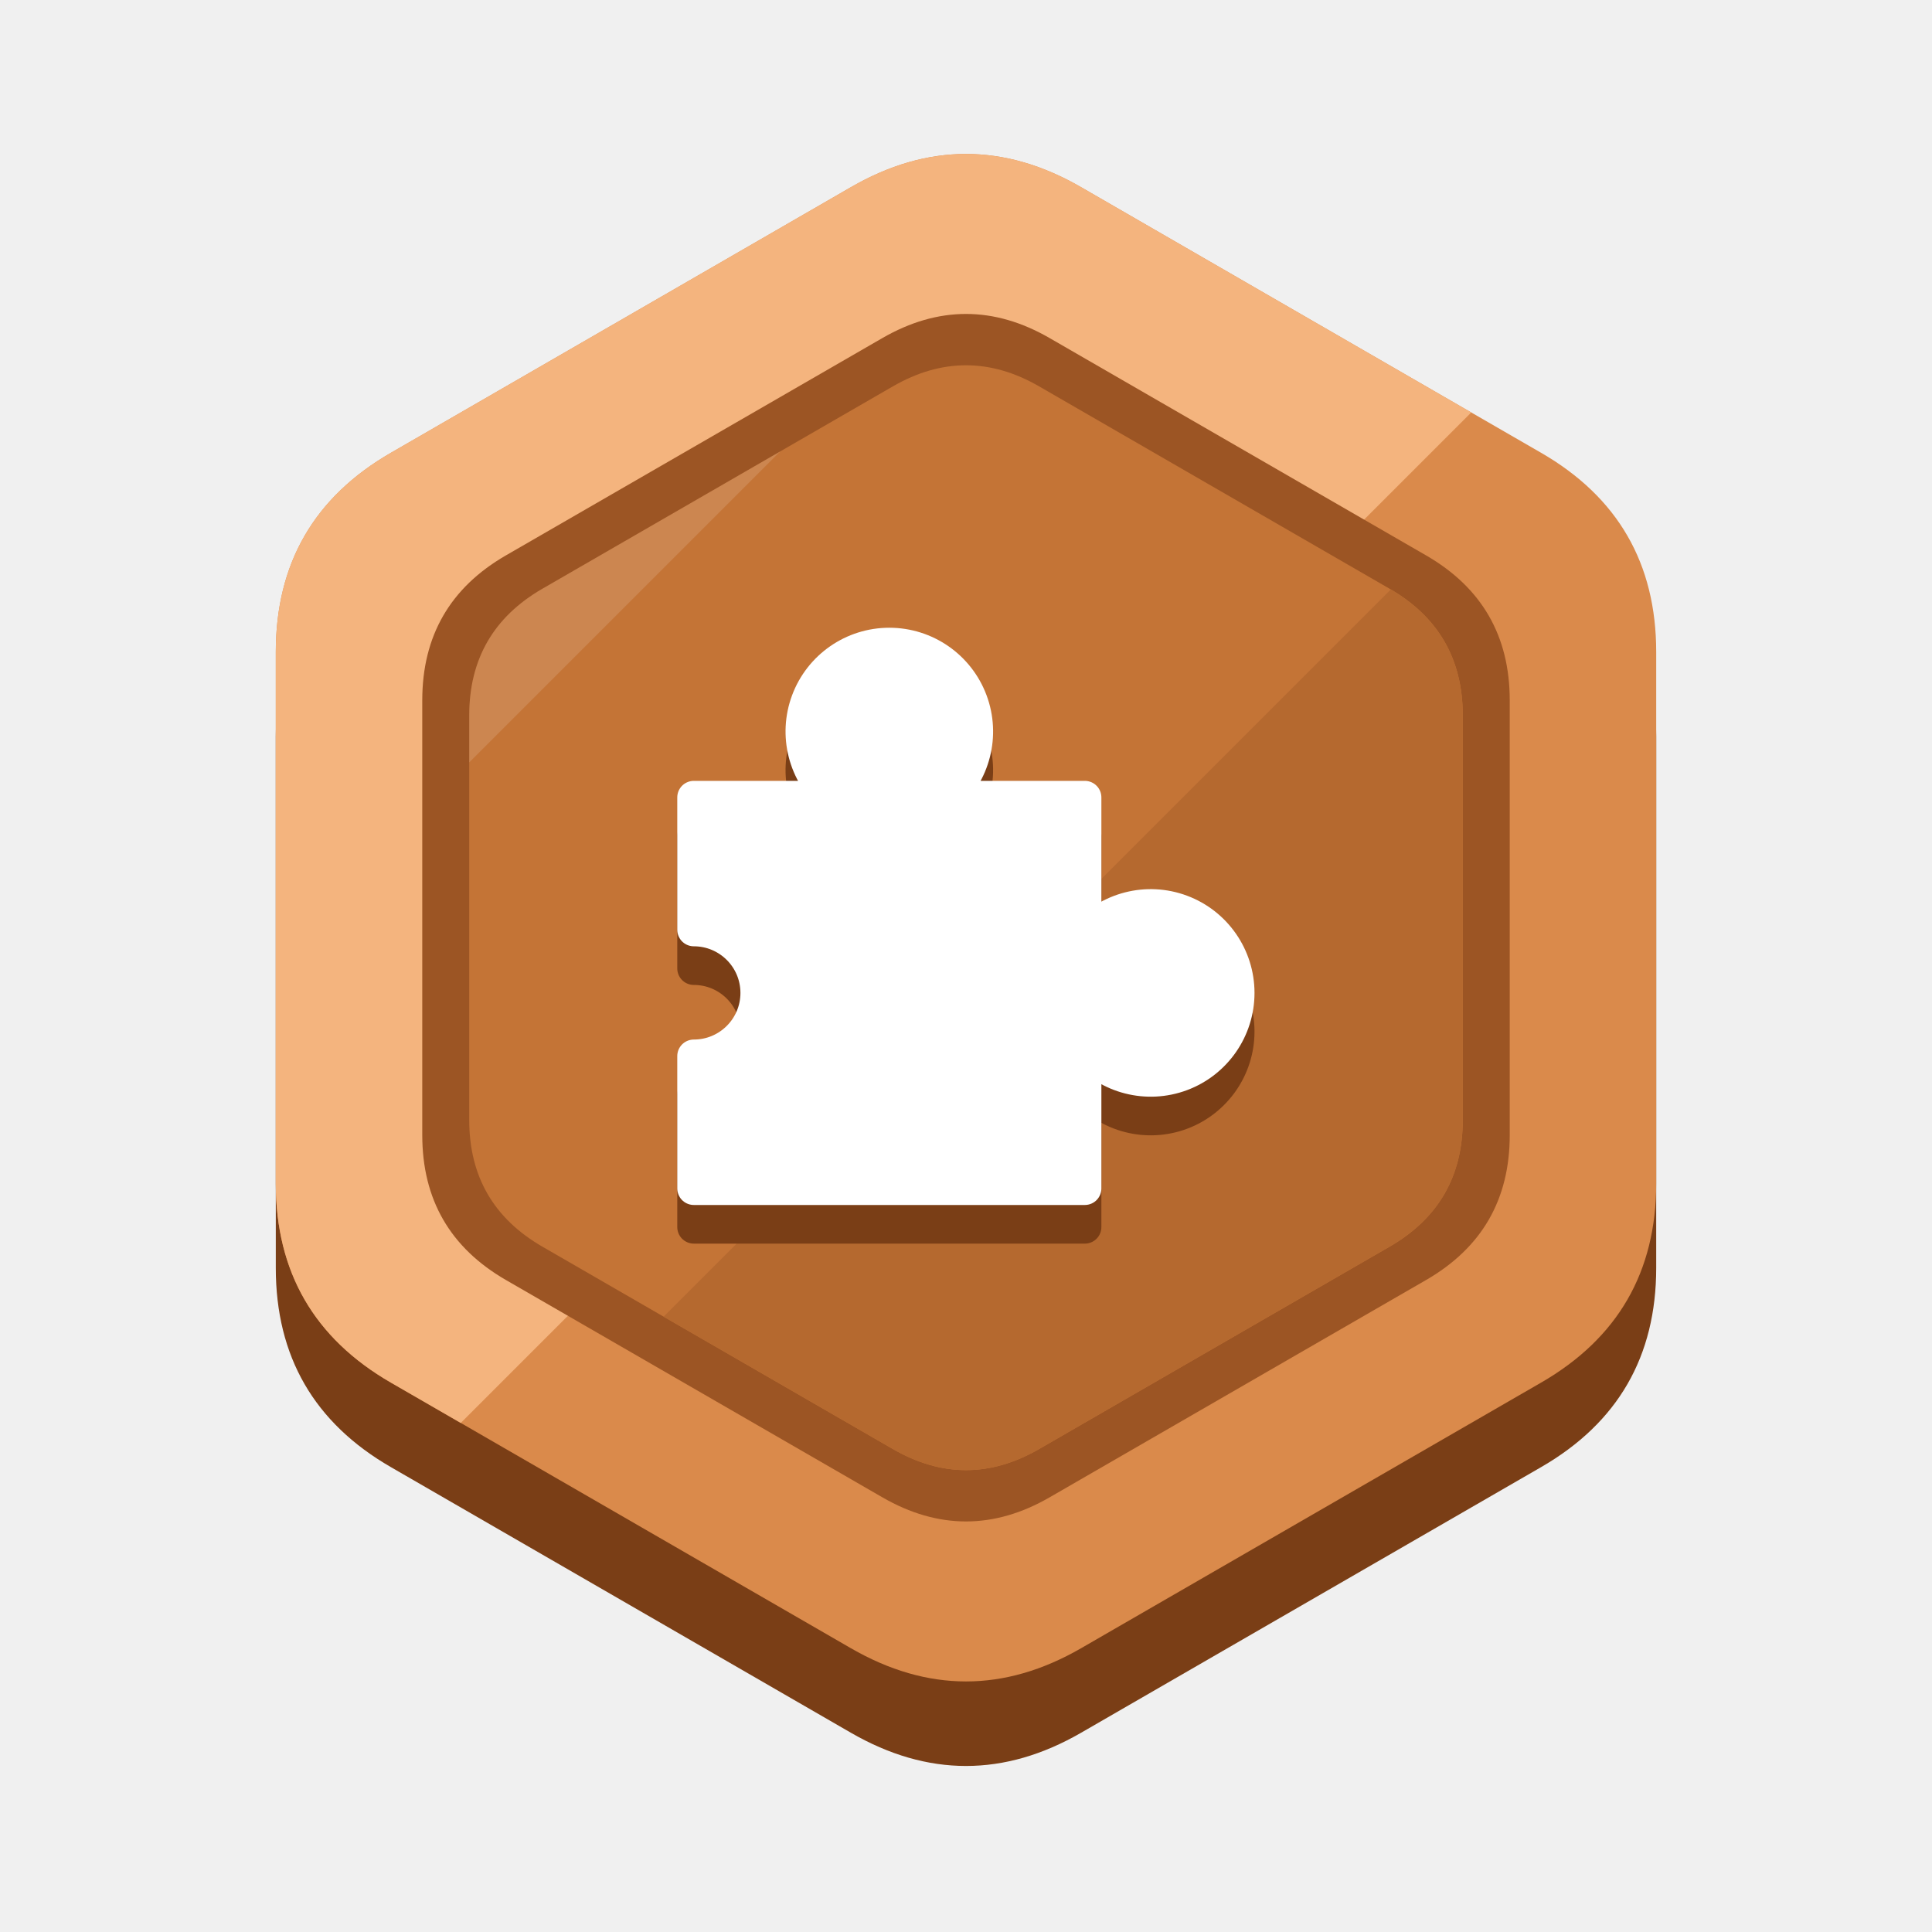
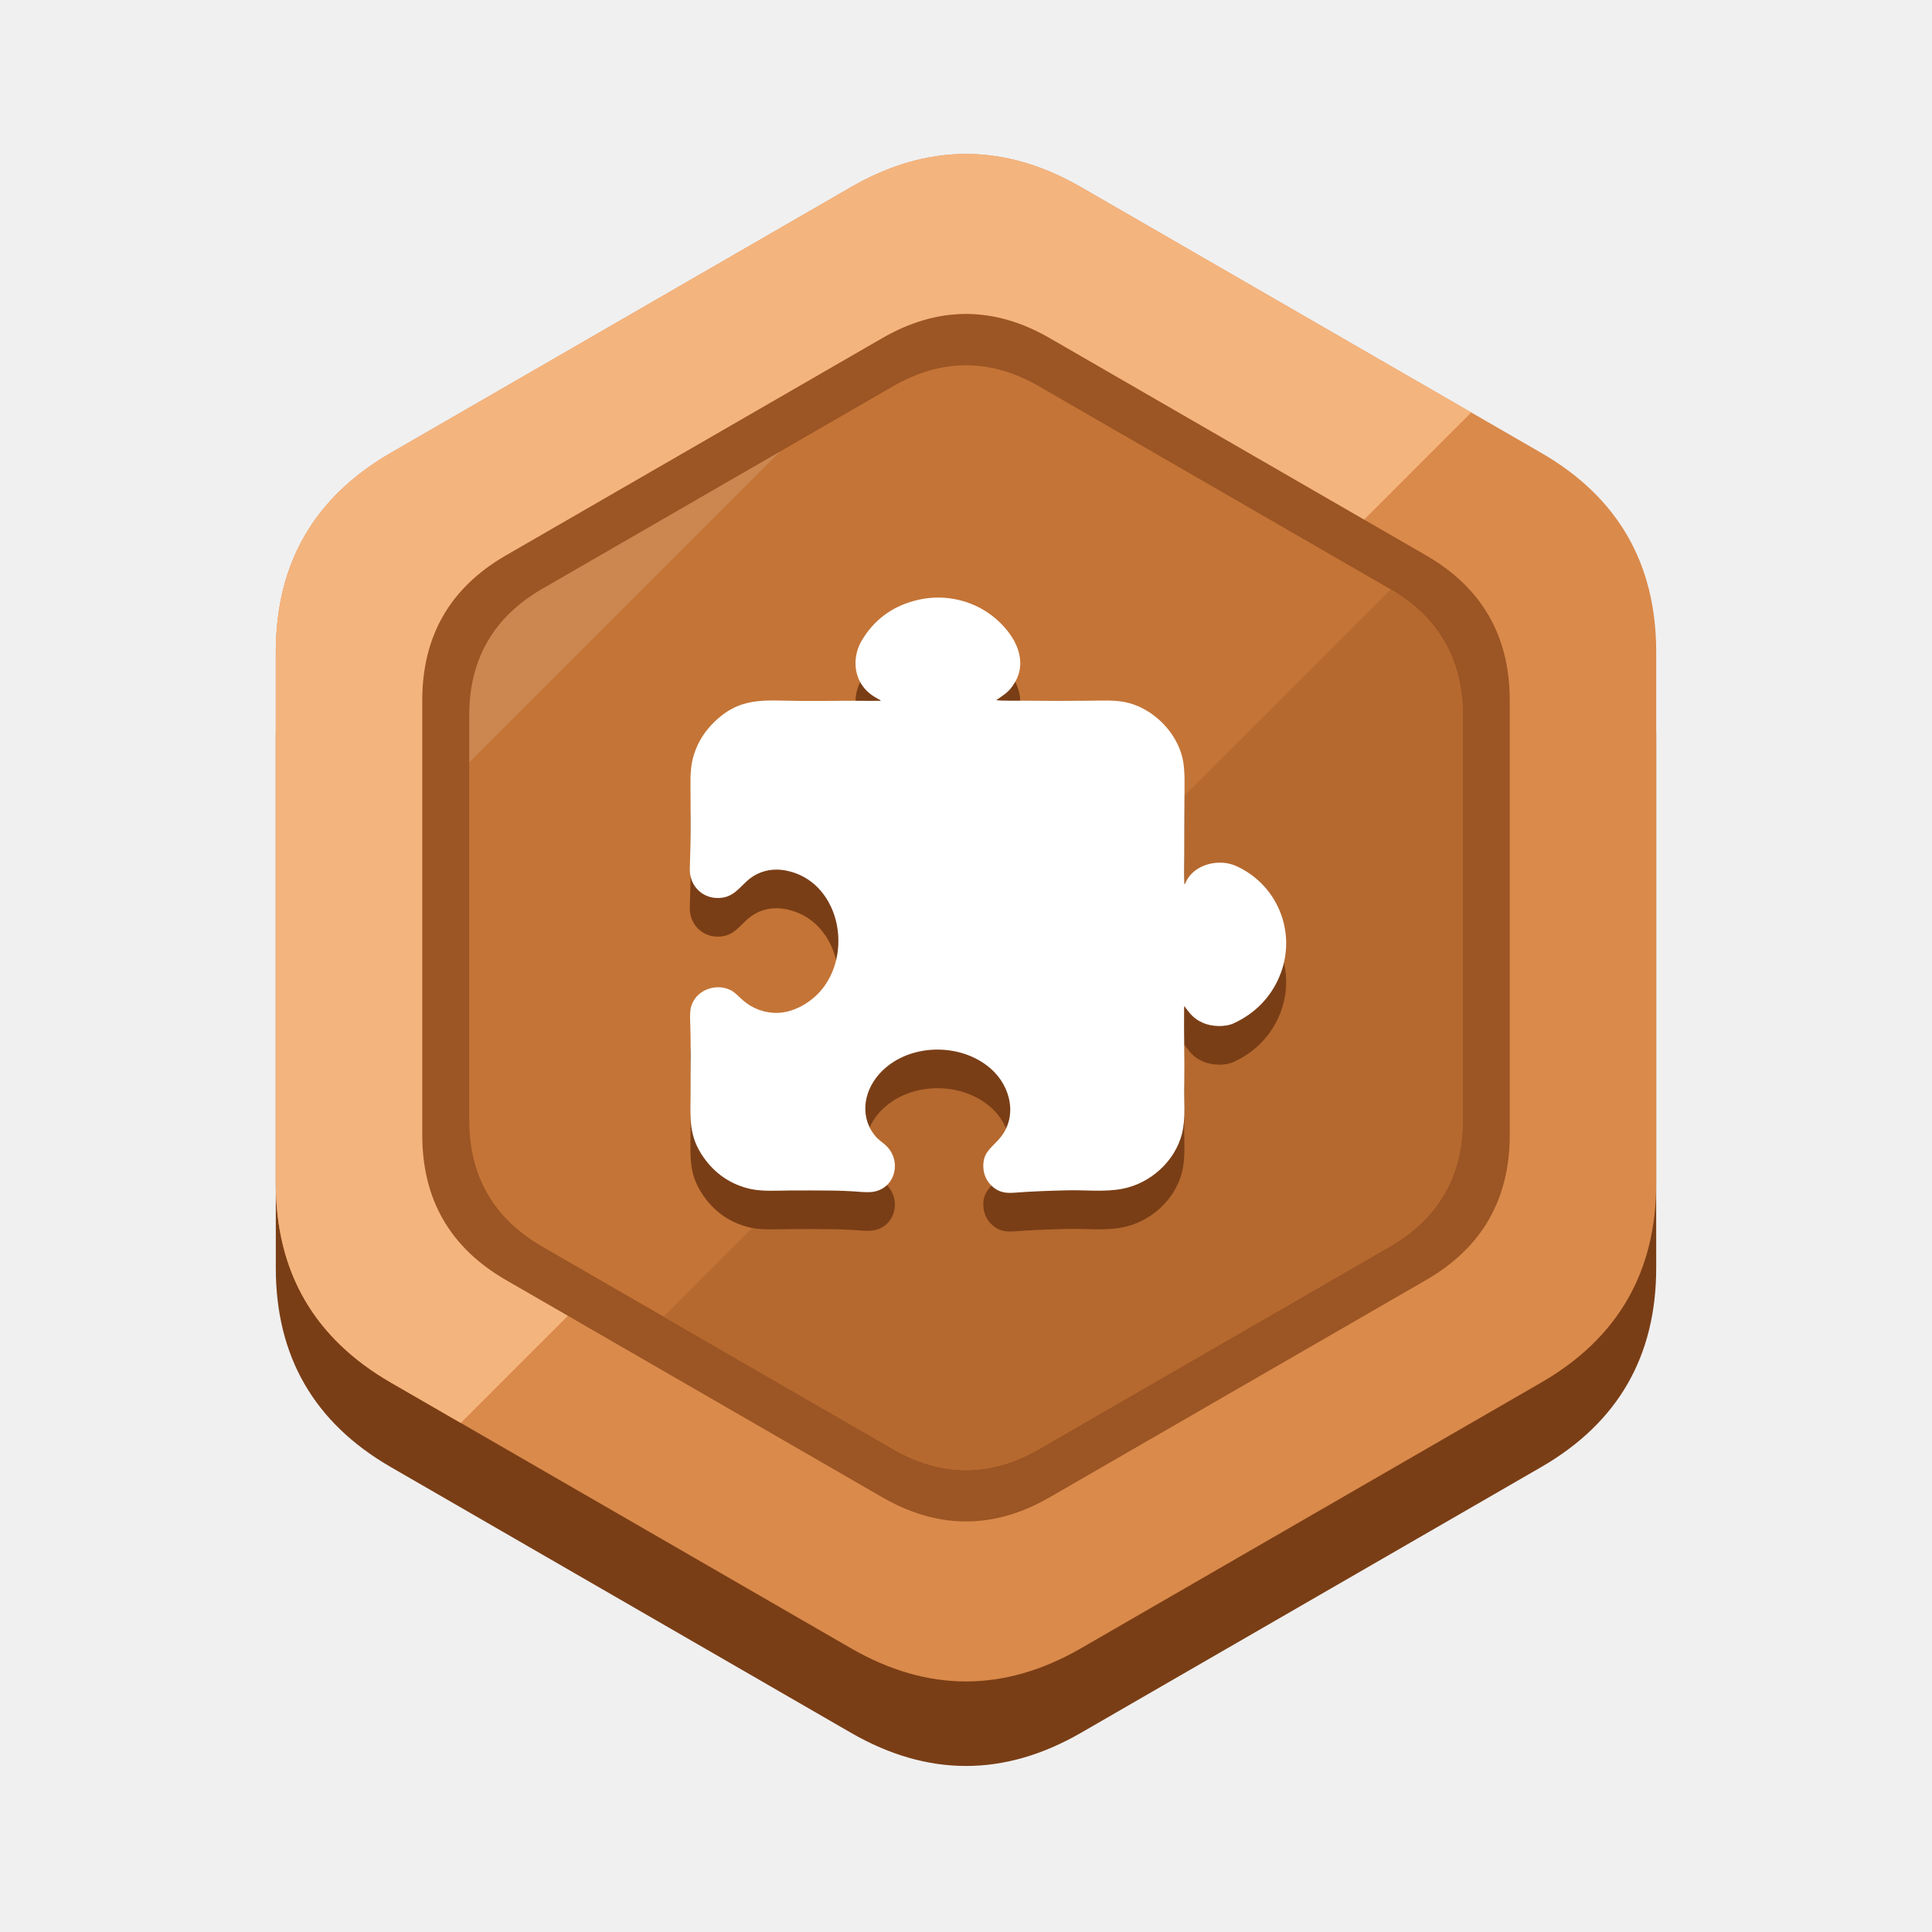
<svg xmlns="http://www.w3.org/2000/svg" viewBox="0 0 160 160" width="160" height="160">
  <defs>
    <clipPath id="A-logique-bronze-o">
      <path d="M70.47 15.50Q80.00 10.00 89.53 15.50L127.63 37.50Q137.16 43.00 137.16 54.00L137.16 98.00Q137.16 109.00 127.63 114.50L89.53 136.50Q80.00 142.00 70.47 136.50L32.37 114.50Q22.84 109.00 22.84 98.00L22.84 54.00Q22.84 43.00 32.37 37.50Z" />
    </clipPath>
    <clipPath id="A-logique-bronze-f">
      <path d="M73.94 32.00Q80.00 28.50 86.06 32.00L115.07 48.75Q121.14 52.25 121.14 59.25L121.14 92.75Q121.14 99.75 115.07 103.25L86.06 120.00Q80.00 123.50 73.94 120.00L44.93 103.25Q38.86 99.75 38.86 92.75L38.86 59.25Q38.86 52.25 44.93 48.75Z" />
    </clipPath>
  </defs>
  <g fill="#7A3E16" transform="translate(0 7)">
    <path d="M70.47 15.50Q80.00 10.00 89.53 15.50L127.63 37.50Q137.16 43.00 137.16 54.00L137.16 98.00Q137.16 109.00 127.63 114.50L89.53 136.50Q80.00 142.00 70.47 136.50L32.37 114.50Q22.84 109.00 22.84 98.00L22.84 54.00Q22.84 43.00 32.37 37.50Z" />
  </g>
  <g fill="#DA8A4B">
    <path d="M70.47 15.50Q80.00 10.00 89.53 15.50L127.63 37.50Q137.16 43.00 137.16 54.00L137.16 98.00Q137.16 109.00 127.63 114.50L89.53 136.50Q80.00 142.00 70.47 136.50L32.37 114.50Q22.84 109.00 22.84 98.00L22.84 54.00Q22.84 43.00 32.37 37.50Z" />
  </g>
  <g fill="#F4B47E" clip-path="url(#A-logique-bronze-o)">
    <polygon points="480,-324 -320,476 -320,-324" />
  </g>
  <g fill="#9C5524">
    <path d="M73.07 28.00Q80.00 24.00 86.93 28.00L118.11 46.00Q125.03 50.00 125.03 58.00L125.03 94.00Q125.03 102.00 118.11 106.00L86.93 124.00Q80.00 128.00 73.07 124.00L41.89 106.00Q34.97 102.00 34.97 94.00L34.97 58.00Q34.97 50.00 41.89 46.00Z" />
  </g>
  <g fill="#C47436">
    <path d="M73.94 32.00Q80.00 28.50 86.06 32.00L115.07 48.75Q121.14 52.25 121.14 59.25L121.14 92.75Q121.14 99.75 115.07 103.25L86.06 120.00Q80.00 123.50 73.94 120.00L44.93 103.25Q38.86 99.75 38.86 92.75L38.86 59.25Q38.86 52.25 44.93 48.75Z" />
  </g>
  <g fill="#B5692F" clip-path="url(#A-logique-bronze-f)">
    <polygon points="480,-316 -320,484 480,476" />
  </g>
  <g fill="#FFFFFF" fill-opacity="0.13" clip-path="url(#A-logique-bronze-f)">
    <polygon points="20,70 74,16 86,16 20,82" />
  </g>
-   <g fill="#7A3E16" stroke="#7A3E16" stroke-width="0" transform="translate(50.11 49.31) scale(2.491)">
-     <path d="M4 7.5H8.6A2.9 2.9 0 1 1 12.4 7.5H17V12.1A2.9 2.9 0 1 1 17 15.9V20.5H4V16.1A2.1 2.1 0 0 0 4 11.9Z" transform="translate(-1.05 0.5)" stroke-width="1.1" stroke-linejoin="round" />
+   <g fill="#7A3E16" transform="translate(47 46.2) scale(0.0645)">
+     <path d="M400.102 231.514C391.974 226.973 385.917 223.099 380.098 215.687C366.588 198.476 366.849 174.24 377.752 155.813C393.217 129.679 416.109 112.501 445.463 104.701C475.068 96.559 506.701 100.609 533.3 115.946C564.135 133.841 595.803 174.045 574.191 209.86C566.78 222.142 561.46 224.379 550.539 232.33L551.353 232.432C559.143 233.372 577.31 232.905 586.094 232.995C613.821 233.341 641.552 233.358 669.28 233.047C685.427 232.936 704.832 231.691 720.363 235.83C753.196 244.58 781.734 273.412 789.596 306.571C793.242 321.948 792.103 343.91 792.078 360.199L791.891 430.147C791.86 441.551 791.437 455.898 791.951 467.057C791.947 467.657 791.881 468.061 792.121 468.589C792.547 468.711 792.981 467.784 793.249 467.419C802.897 443.355 835.591 435.137 858.027 445.059C883.565 456.352 903.71 477.018 914.407 502.782C925.616 529.806 925.492 560.201 914.061 587.132C902.643 614.339 882.354 634.845 855.145 647.306C844.129 652.352 826.912 651.59 815.897 646.654C805.21 641.865 800.652 636.783 793.556 627.314C792.081 624.839 792.025 624.319 791.677 627.449C791.213 659.5 792.417 692.67 791.883 724.808C791.206 745.833 794.093 768.606 788.9 789.074C779.899 824.547 748.279 852.787 712.61 859.669C689.224 864.181 664.694 861.016 640.877 861.664C618.422 862.274 596.394 862.937 573.983 864.715C562.692 865.593 553.816 864.359 545.217 856.502C538.305 850.27 534.22 841.498 533.899 832.196C533.134 813.807 542.724 808.421 553.559 796.491C578.591 768.928 569.913 728.616 543.318 705.343C503.866 670.821 435.181 672.731 400.012 712.558C379.127 736.154 374.889 770.35 397.37 794.447C400.507 797.412 404.006 799.97 407.308 802.765C431.075 822.883 420.874 862.401 388.308 863.961C380.927 864.315 373.406 863.392 365.982 862.922C357.099 862.398 348.205 862.083 339.308 861.978C321.087 861.803 302.866 861.769 284.645 861.877C268.686 862.015 250.902 863.244 235.367 860.039C209.847 854.417 189.442 840.465 174.617 819.244C155.425 791.772 157.833 769.81 157.937 738.552L158.046 676.674C158.097 668.764 157.992 660.854 157.733 652.948C157.507 645.299 156.824 636.551 158.022 629.103C161.801 605.619 189.849 594.219 210.074 604.983C215.395 607.814 220.628 613.667 225.202 617.635C237.637 628.609 253.803 634.403 270.378 633.826C290.132 633.03 310.265 621.673 323.406 607.332C357.935 569.651 355.596 503.688 317.619 469.362C307.853 460.68 296.053 454.603 283.313 451.693C263.753 447.08 244.649 451.224 229.677 465.163C218.286 475.769 211.443 485.586 194.592 486.308C173.017 487.232 156.598 470.519 157.001 449.128C157.302 434.292 157.969 419.459 158.02 404.621L157.995 356.889C157.95 340.388 156.869 323.425 160.802 307.452C165.022 290.888 173.497 275.714 185.387 263.434C220.608 226.816 252.463 232.998 297.954 233.295C319.273 233.364 340.592 233.288 361.91 233.068C374.323 233.037 386.969 233.424 399.315 233.139C399.742 233.168 401.786 233.513 402.136 233.171C402.078 232.637 400.431 231.729 400.102 231.514Z" />
  </g>
-   <g transform="translate(50.11 46.11) scale(2.491)">
-     <g fill="#FFFFFF" stroke="#FFFFFF" stroke-width="0">
-       <path d="M4 7.5H8.6A2.9 2.9 0 1 1 12.4 7.5H17V12.1A2.9 2.9 0 1 1 17 15.9V20.5H4V16.1A2.1 2.1 0 0 0 4 11.9Z" transform="translate(-1.05 0.5)" stroke-width="1.1" stroke-linejoin="round" />
+   <g transform="translate(47 43) scale(0.0645)">
+     <g fill="#FFFFFF">
+       <path d="M400.102 231.514C391.974 226.973 385.917 223.099 380.098 215.687C366.588 198.476 366.849 174.24 377.752 155.813C393.217 129.679 416.109 112.501 445.463 104.701C475.068 96.559 506.701 100.609 533.3 115.946C564.135 133.841 595.803 174.045 574.191 209.86C566.78 222.142 561.46 224.379 550.539 232.33L551.353 232.432C559.143 233.372 577.31 232.905 586.094 232.995C613.821 233.341 641.552 233.358 669.28 233.047C685.427 232.936 704.832 231.691 720.363 235.83C753.196 244.58 781.734 273.412 789.596 306.571C793.242 321.948 792.103 343.91 792.078 360.199L791.891 430.147C791.86 441.551 791.437 455.898 791.951 467.057C791.947 467.657 791.881 468.061 792.121 468.589C792.547 468.711 792.981 467.784 793.249 467.419C802.897 443.355 835.591 435.137 858.027 445.059C883.565 456.352 903.71 477.018 914.407 502.782C925.616 529.806 925.492 560.201 914.061 587.132C902.643 614.339 882.354 634.845 855.145 647.306C844.129 652.352 826.912 651.59 815.897 646.654C805.21 641.865 800.652 636.783 793.556 627.314C792.081 624.839 792.025 624.319 791.677 627.449C791.213 659.5 792.417 692.67 791.883 724.808C791.206 745.833 794.093 768.606 788.9 789.074C779.899 824.547 748.279 852.787 712.61 859.669C689.224 864.181 664.694 861.016 640.877 861.664C618.422 862.274 596.394 862.937 573.983 864.715C562.692 865.593 553.816 864.359 545.217 856.502C538.305 850.27 534.22 841.498 533.899 832.196C533.134 813.807 542.724 808.421 553.559 796.491C578.591 768.928 569.913 728.616 543.318 705.343C503.866 670.821 435.181 672.731 400.012 712.558C379.127 736.154 374.889 770.35 397.37 794.447C400.507 797.412 404.006 799.97 407.308 802.765C431.075 822.883 420.874 862.401 388.308 863.961C380.927 864.315 373.406 863.392 365.982 862.922C357.099 862.398 348.205 862.083 339.308 861.978C321.087 861.803 302.866 861.769 284.645 861.877C268.686 862.015 250.902 863.244 235.367 860.039C209.847 854.417 189.442 840.465 174.617 819.244C155.425 791.772 157.833 769.81 157.937 738.552L158.046 676.674C158.097 668.764 157.992 660.854 157.733 652.948C157.507 645.299 156.824 636.551 158.022 629.103C161.801 605.619 189.849 594.219 210.074 604.983C215.395 607.814 220.628 613.667 225.202 617.635C237.637 628.609 253.803 634.403 270.378 633.826C290.132 633.03 310.265 621.673 323.406 607.332C357.935 569.651 355.596 503.688 317.619 469.362C307.853 460.68 296.053 454.603 283.313 451.693C263.753 447.08 244.649 451.224 229.677 465.163C218.286 475.769 211.443 485.586 194.592 486.308C173.017 487.232 156.598 470.519 157.001 449.128C157.302 434.292 157.969 419.459 158.02 404.621L157.995 356.889C157.95 340.388 156.869 323.425 160.802 307.452C165.022 290.888 173.497 275.714 185.387 263.434C220.608 226.816 252.463 232.998 297.954 233.295C319.273 233.364 340.592 233.288 361.91 233.068C374.323 233.037 386.969 233.424 399.315 233.139C399.742 233.168 401.786 233.513 402.136 233.171C402.078 232.637 400.431 231.729 400.102 231.514Z" />
    </g>
  </g>
</svg>
